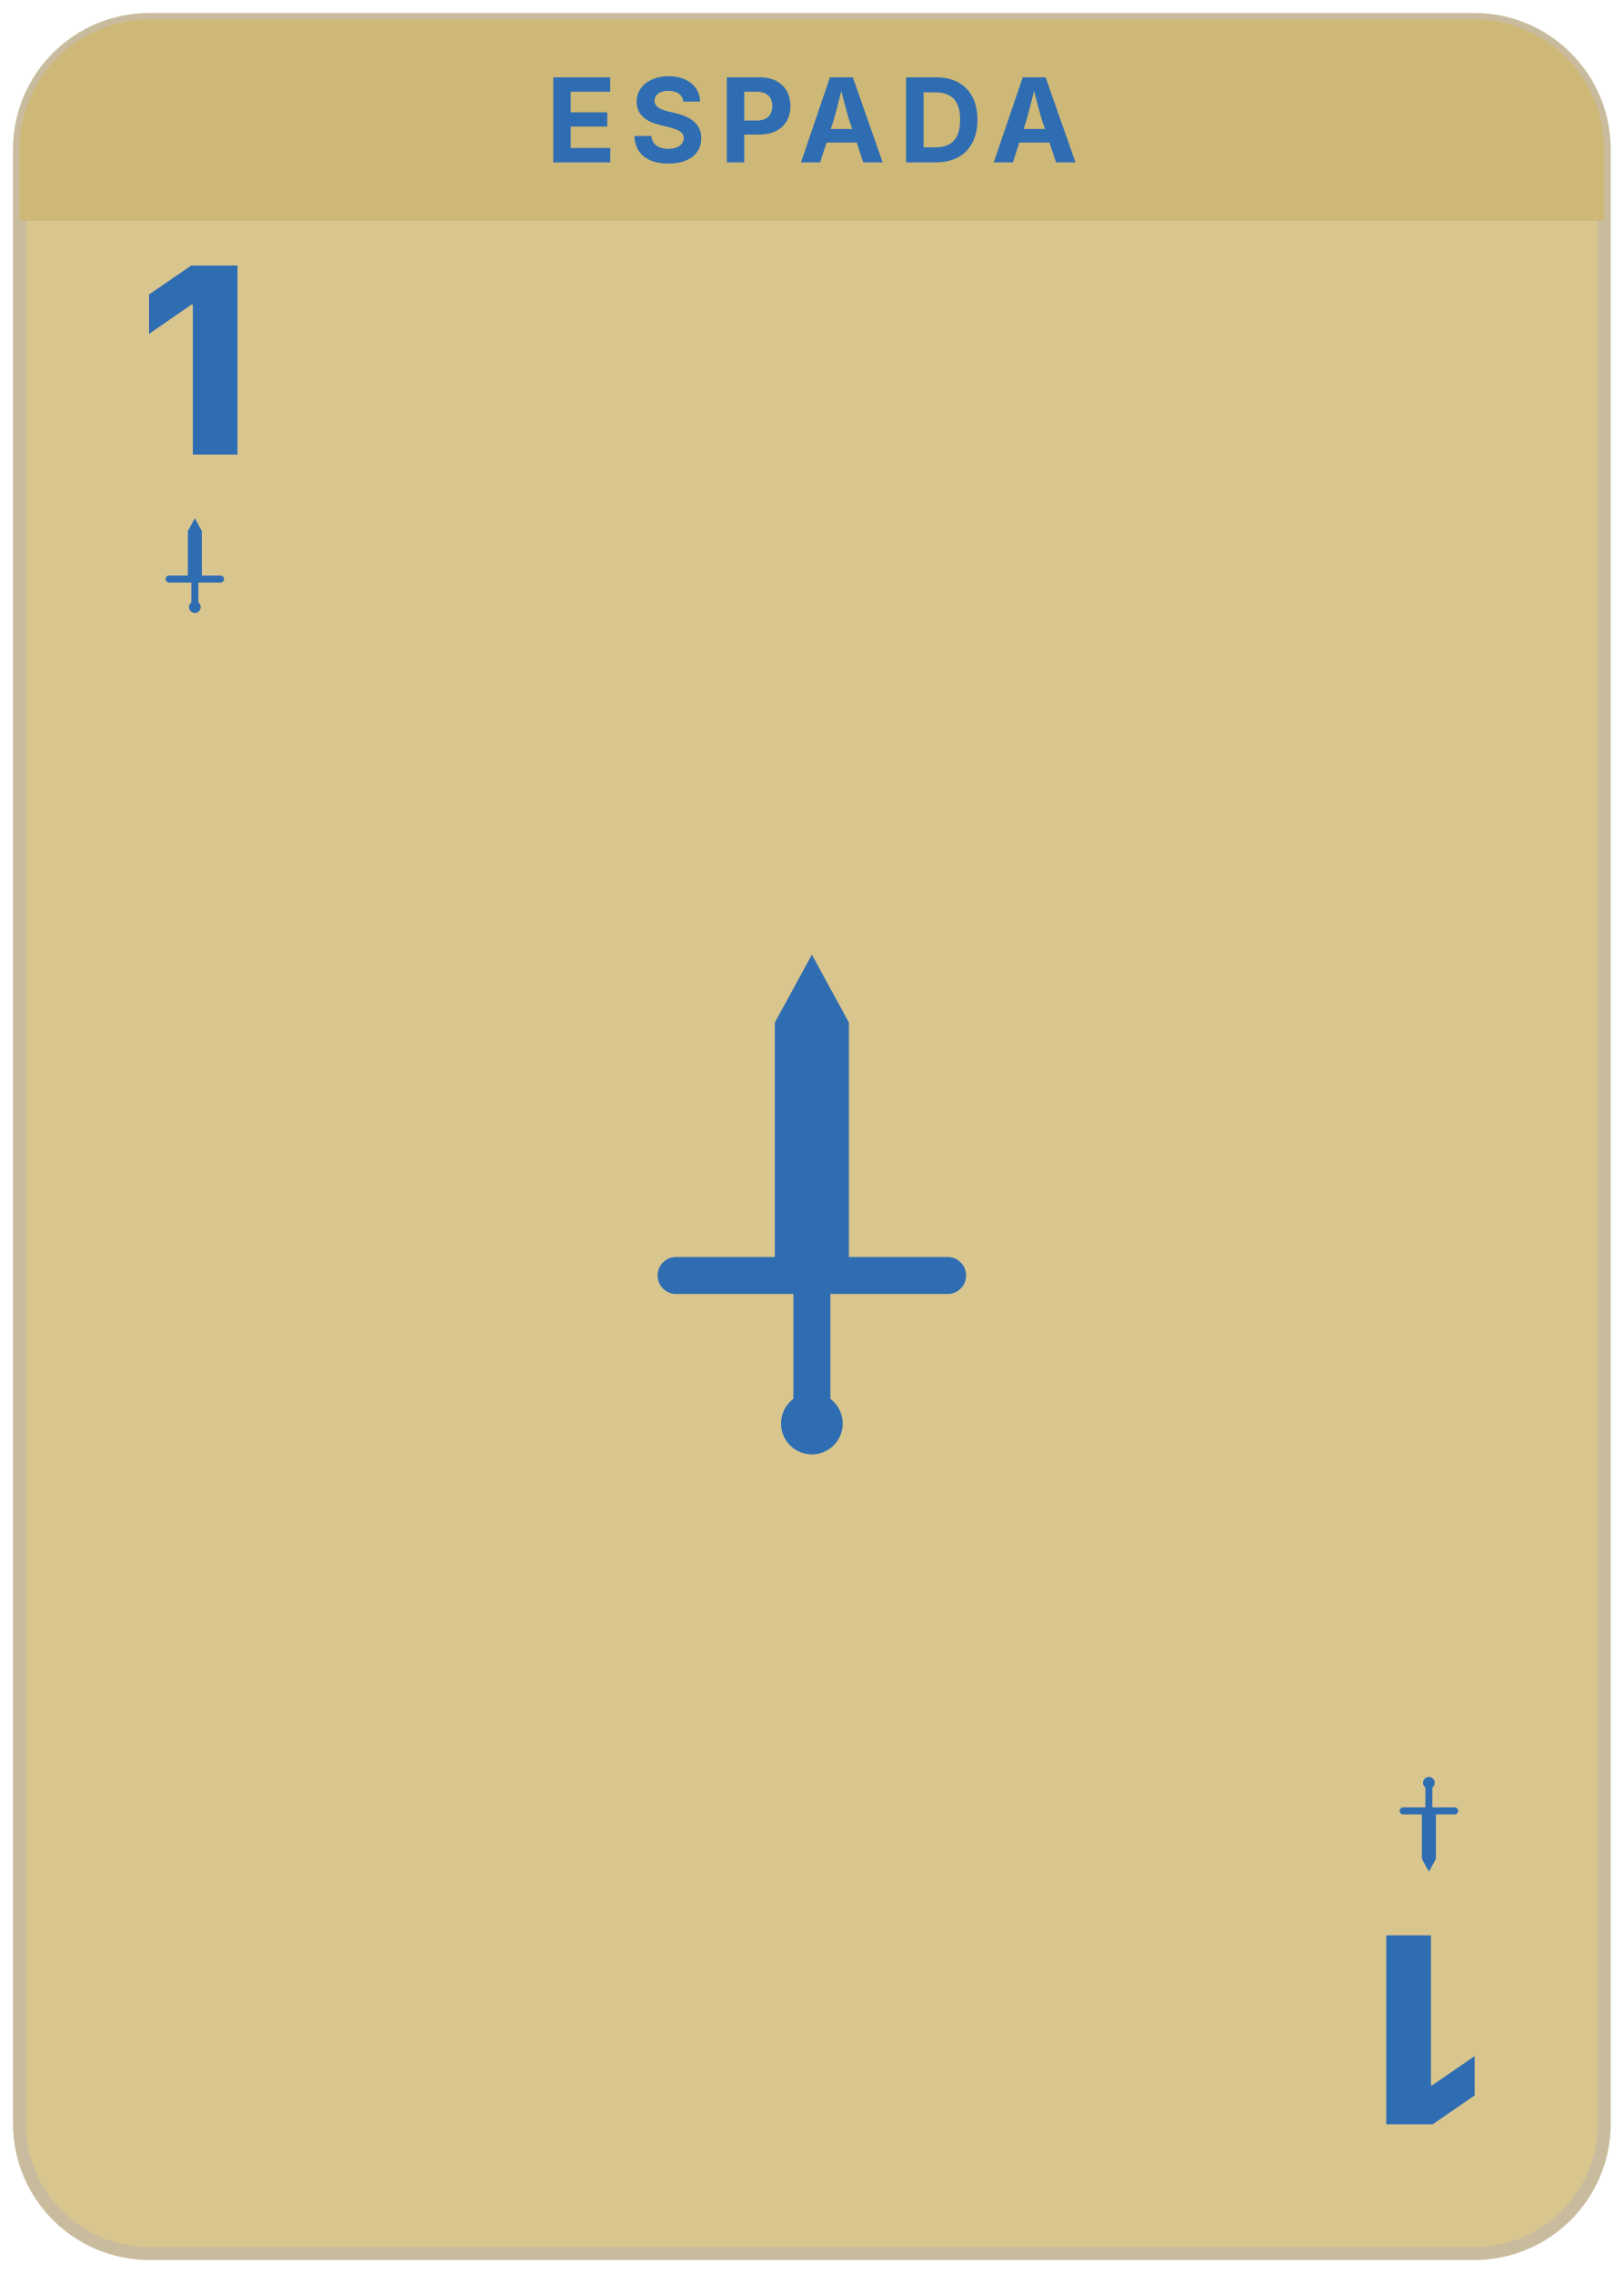
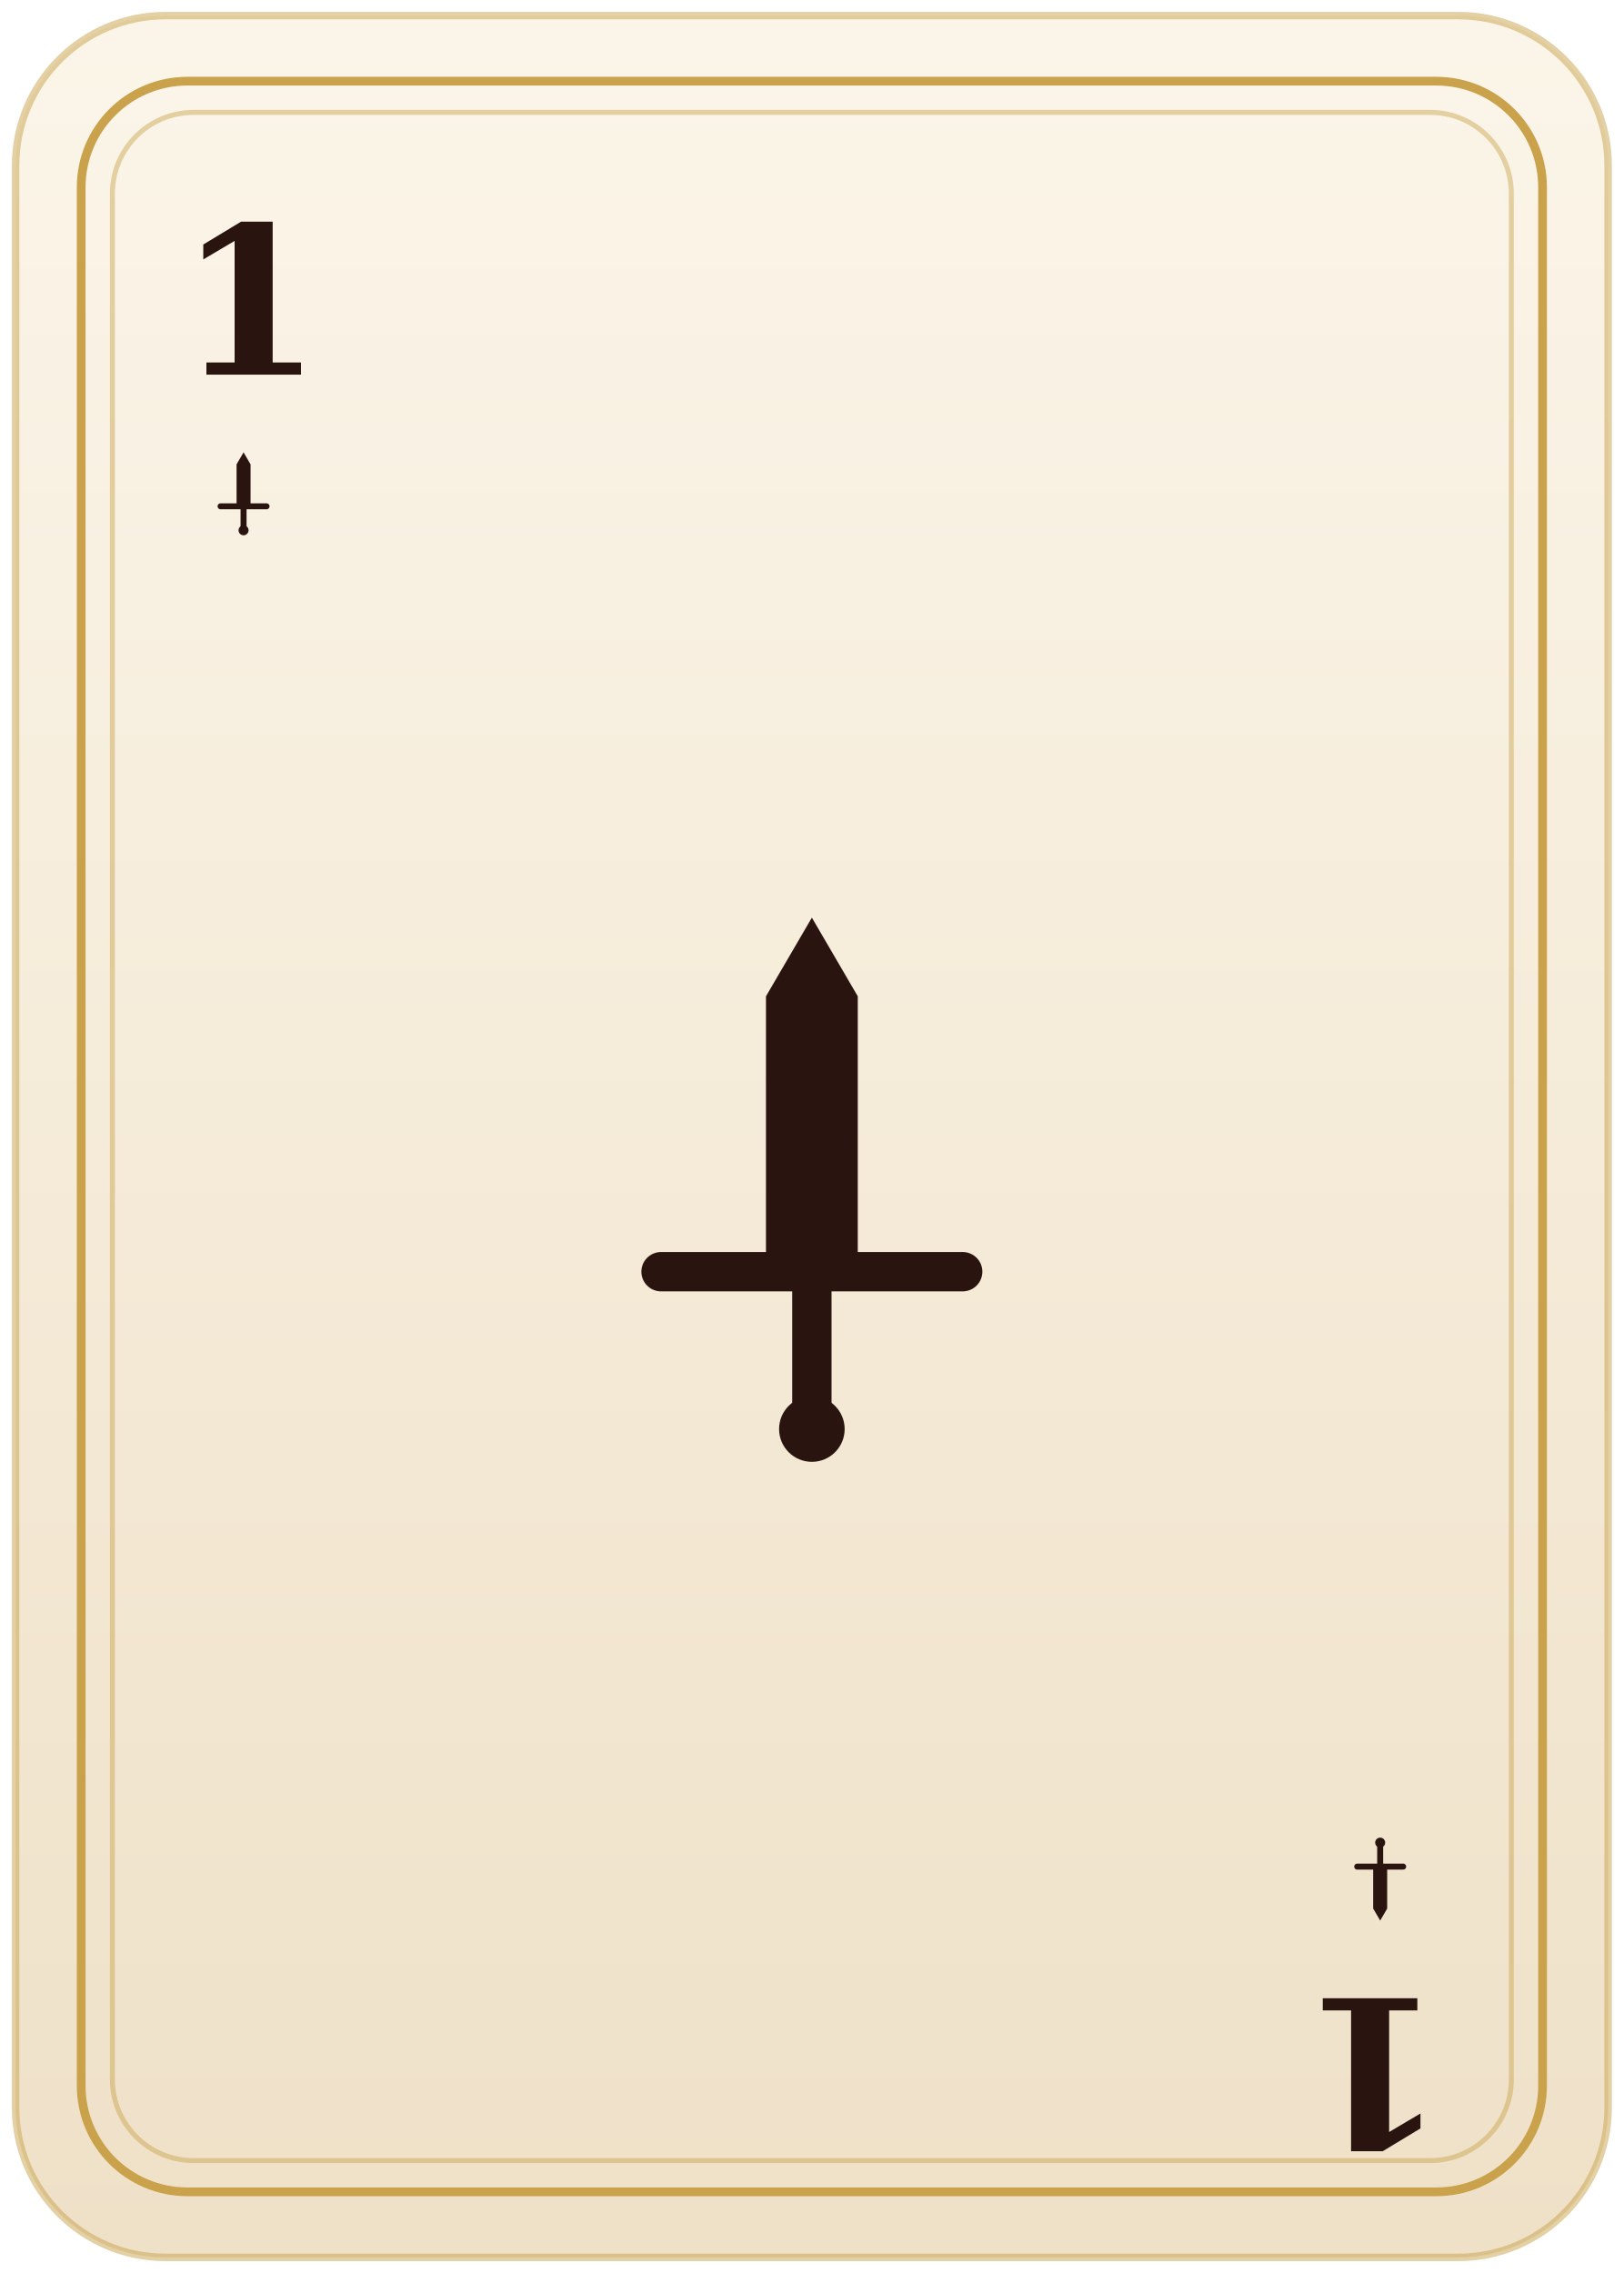
- <svg xmlns="http://www.w3.org/2000/svg" viewBox="0 0 250 350" width="250" height="350">
-   <rect x="3" y="3" width="244" height="344" rx="20" fill="#D9C58E" stroke="#C9BC9E" stroke-width="2" />
-   <path d="M3,23 A20,20 0 0 1 23,3 L227,3 A20,20 0 0 1 247,23 L247,34 L3,34 Z" fill="#CDB877" />
-   <text x="125.0" y="25" font-family="Inter,Helvetica,Arial,sans-serif" font-size="18" font-weight="700" letter-spacing="2" fill="#2F6DB3" text-anchor="middle">ESPADA</text>
-   <g transform="translate(30,70) rotate(0)">
-     <text x="0" y="0" font-family="Inter,Helvetica,Arial,sans-serif" font-size="40" font-weight="800" fill="#2F6DB3" text-anchor="middle">1</text>
-     <g transform="translate(-9,8) scale(0.18)">
-       <path d="M50,10 L56,21 L56,60 L44,60 L44,21 Z" fill="#2F6DB3" />
-       <g stroke="#2F6DB3" stroke-width="6" stroke-linecap="round">
-         <line x1="28" y1="62" x2="72" y2="62" />
-         <line x1="50" y1="62" x2="50" y2="82" />
+ <svg xmlns="http://www.w3.org/2000/svg" viewBox="0 0 260 364" width="260" height="364">
+   <defs>
+     <linearGradient id="bg" x1="0" y1="0" x2="0" y2="1">
+       <stop offset="0%" stop-color="#FBF5E9" />
+       <stop offset="100%" stop-color="#EFE1C8" />
+     </linearGradient>
+   </defs>
+   <rect x="2.5" y="2.5" width="255" height="359" rx="24" fill="url(#bg)" />
+   <rect x="13" y="13" width="234" height="338" rx="17" fill="none" stroke="#C9A24B" stroke-width="1.4" />
+   <rect x="18" y="18" width="224" height="328" rx="13" fill="none" stroke="#C9A24B" stroke-opacity="0.45" stroke-width="0.8" />
+   <rect x="2.5" y="2.5" width="255" height="359" rx="24" fill="none" stroke="#C9A24B" stroke-opacity="0.5" stroke-width="1.2" />
+   <g transform="translate(40,60) rotate(0)">
+     <text x="0" y="0" font-family="'Bodoni Moda','DejaVu Serif',serif" font-size="33" font-weight="600" fill="#2A1410" text-anchor="middle">1</text>
+     <g transform="translate(-9,11) scale(0.16)">
+       <path d="M50,9 L57,21 L57,61 L43,61 L43,21 Z" fill="#2A1410" />
+       <g stroke="#2A1410" stroke-width="6" stroke-linecap="round">
+         <line x1="27" y1="63" x2="73" y2="63" />
+         <line x1="50" y1="63" x2="50" y2="83" />
      </g>
-       <circle cx="50" cy="86" r="5" fill="#2F6DB3" />
+       <circle cx="50" cy="87" r="5" fill="#2A1410" />
    </g>
  </g>
-   <g transform="translate(220,298) rotate(180)">
-     <text x="0" y="0" font-family="Inter,Helvetica,Arial,sans-serif" font-size="40" font-weight="800" fill="#2F6DB3" text-anchor="middle">1</text>
-     <g transform="translate(-9,8) scale(0.18)">
-       <path d="M50,10 L56,21 L56,60 L44,60 L44,21 Z" fill="#2F6DB3" />
-       <g stroke="#2F6DB3" stroke-width="6" stroke-linecap="round">
-         <line x1="28" y1="62" x2="72" y2="62" />
-         <line x1="50" y1="62" x2="50" y2="82" />
+   <g transform="translate(220,320) rotate(180)">
+     <text x="0" y="0" font-family="'Bodoni Moda','DejaVu Serif',serif" font-size="33" font-weight="600" fill="#2A1410" text-anchor="middle">1</text>
+     <g transform="translate(-9,11) scale(0.16)">
+       <path d="M50,9 L57,21 L57,61 L43,61 L43,21 Z" fill="#2A1410" />
+       <g stroke="#2A1410" stroke-width="6" stroke-linecap="round">
+         <line x1="27" y1="63" x2="73" y2="63" />
+         <line x1="50" y1="63" x2="50" y2="83" />
      </g>
-       <circle cx="50" cy="86" r="5" fill="#2F6DB3" />
+       <circle cx="50" cy="87" r="5" fill="#2A1410" />
    </g>
  </g>
-   <g transform="translate(77.5,137.5) scale(0.95)">
-     <path d="M50,10 L56,21 L56,60 L44,60 L44,21 Z" fill="#2F6DB3" />
-     <g stroke="#2F6DB3" stroke-width="6" stroke-linecap="round">
-       <line x1="28" y1="62" x2="72" y2="62" />
-       <line x1="50" y1="62" x2="50" y2="82" />
+   <g transform="translate(77.5,137.5) scale(1.05)">
+     <path d="M50,9 L57,21 L57,61 L43,61 L43,21 Z" fill="#2A1410" />
+     <g stroke="#2A1410" stroke-width="6" stroke-linecap="round">
+       <line x1="27" y1="63" x2="73" y2="63" />
+       <line x1="50" y1="63" x2="50" y2="83" />
    </g>
-     <circle cx="50" cy="86" r="5" fill="#2F6DB3" />
+     <circle cx="50" cy="87" r="5" fill="#2A1410" />
  </g>
</svg>
